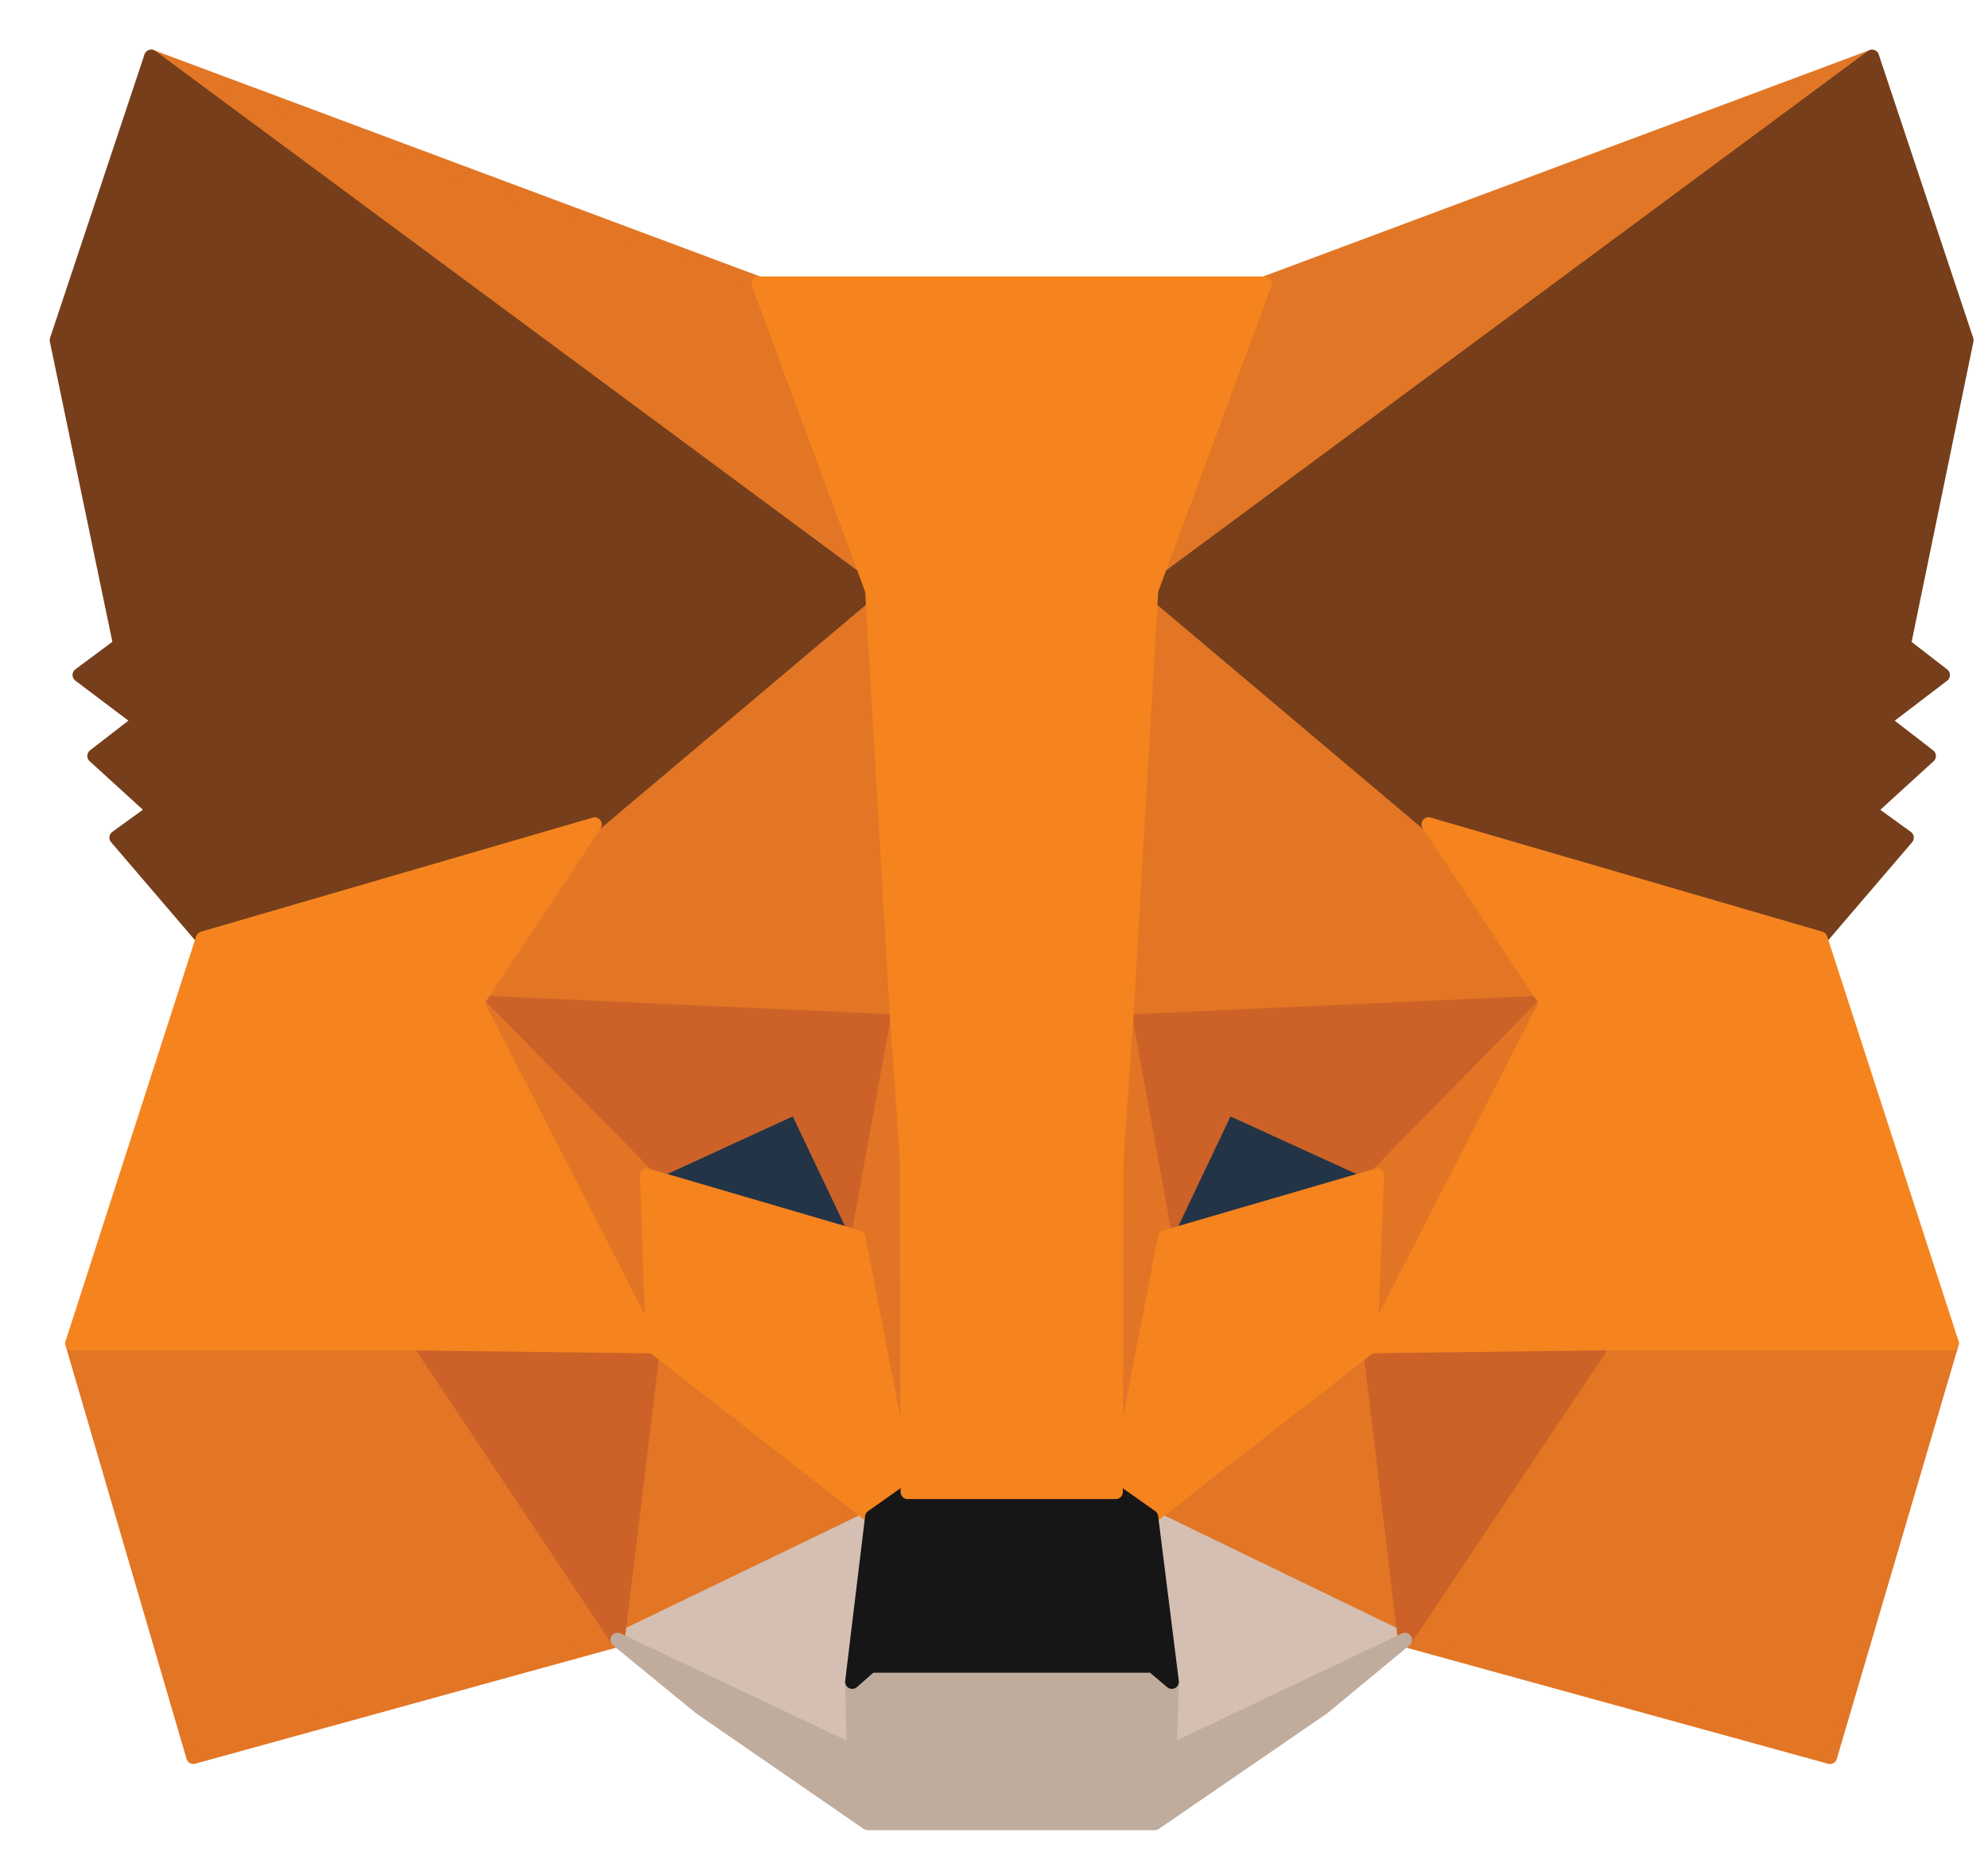
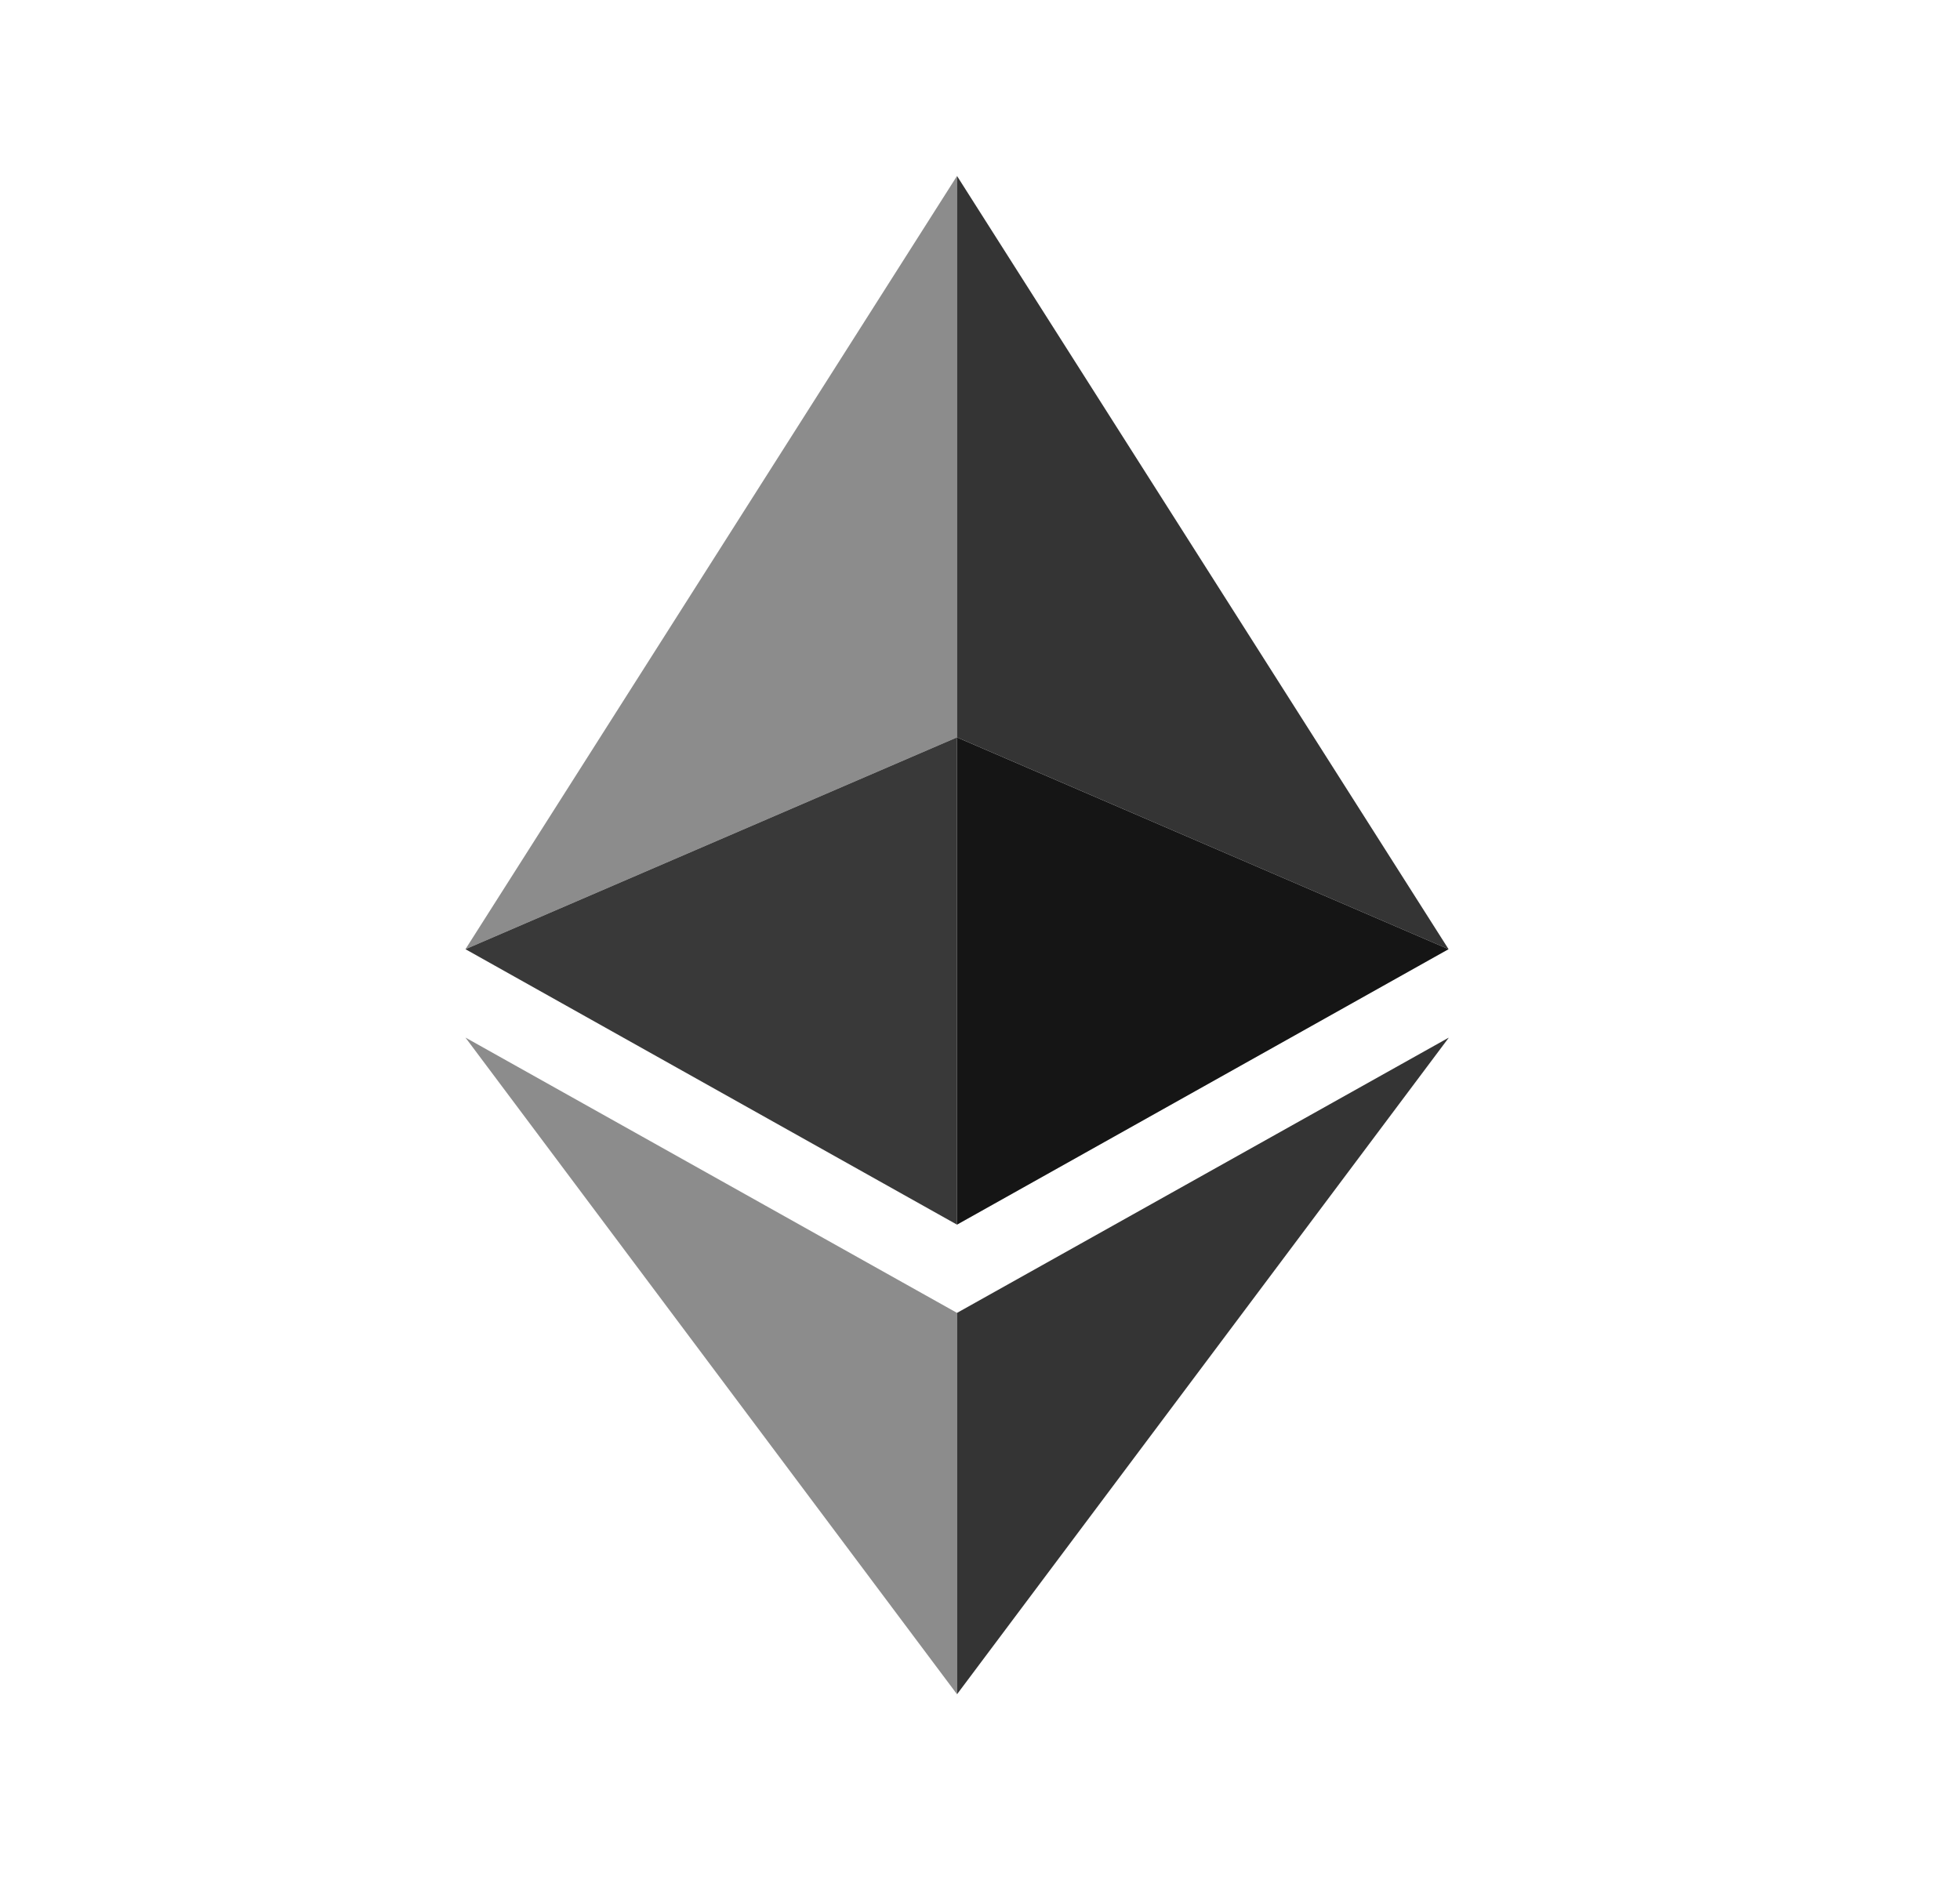
- <svg xmlns="http://www.w3.org/2000/svg" fill="none" height="33" viewBox="0 0 35 33" width="35">
-   <g stroke-linecap="round" stroke-linejoin="round" stroke-width=".25">
-     <path d="m32.958 1-13.134 9.718 2.442-5.727z" fill="#e17726" stroke="#e17726" />
-     <g fill="#e27625" stroke="#e27625">
-       <path d="m2.663 1 13.017 9.809-2.325-5.818z" />
-       <path d="m28.23 23.534-3.495 5.339 7.483 2.06 2.144-7.282z" />
-       <path d="m1.273 23.65 2.131 7.282 7.47-2.06-3.482-5.339z" />
-       <path d="m10.471 14.515-2.079 3.136 7.405.337-.247-7.969z" />
-       <path d="m25.151 14.515-5.157-4.587-.169 8.06 7.405-.337z" />
-       <path d="m10.873 28.872 4.482-2.164-3.858-3.006z" />
-       <path d="m20.266 26.708 4.469 2.164-.611-5.17z" />
+ <svg xmlns="http://www.w3.org/2000/svg" width="259px" height="248px" viewBox="0 0 259 248" version="1.1">
+   <g id="metamask-fox" stroke="none" stroke-width="1" fill="none" fill-rule="evenodd">
+     <g id="full-color/logos/ethereum" transform="translate(5.5, 0)">
+       <g id="Group-7" transform="translate(54.25, 23.25)">
+         <polygon id="Fill-1" fill="#8C8C8C" points="66.712 -0 19.551 74.183 1.756 102.172 66.712 74.183" />
+         <polygon id="Fill-2" fill="#393939" points="1.757 102.172 22.596 113.85 66.713 138.57 66.713 113.85 66.713 74.183" />
+         <polygon id="Fill-3" fill="#343434" points="66.712 -0 66.712 74.183 131.668 102.172 131.668 102.172 113.875 74.183" />
+         <polygon id="Fill-4" fill="#151515" points="66.712 113.85 66.712 138.571 110.831 113.85 131.668 102.171 66.712 74.185" />
+         <polygon id="Fill-5" fill="#8C8C8C" points="1.757 113.85 20.263 138.571 66.713 200.622 66.713 150.23 66.713 150.228 45.896 138.571 1.758 113.85" />
+         <polygon id="Fill-6" fill="#343434" points="87.542 138.571 66.713 150.229 66.713 200.623 113.191 138.571 131.669 113.901 131.669 113.871" />
+       </g>
    </g>
-     <path d="m24.735 28.872-4.469-2.164.364 2.902-.039 1.231z" fill="#d5bfb2" stroke="#d5bfb2" />
-     <path d="m10.873 28.872 4.157 1.97-.026-1.231.351-2.902z" fill="#d5bfb2" stroke="#d5bfb2" />
-     <path d="m15.108 21.784-3.716-1.088 2.624-1.205z" fill="#233447" stroke="#233447" />
-     <path d="m20.513 21.784 1.091-2.293 2.637 1.205z" fill="#233447" stroke="#233447" />
-     <path d="m10.873 28.872.649-5.339-4.131.117z" fill="#cc6228" stroke="#cc6228" />
-     <path d="m24.098 23.534.637 5.339 3.495-5.222z" fill="#cc6228" stroke="#cc6228" />
-     <path d="m27.229 17.651-7.405.337.689 3.797 1.091-2.293 2.637 1.205z" fill="#cc6228" stroke="#cc6228" />
-     <path d="m11.393 20.696 2.624-1.205 1.091 2.293.689-3.797-7.405-.337z" fill="#cc6228" stroke="#cc6228" />
-     <path d="m8.392 17.651 3.105 6.051-.104-3.006z" fill="#e27525" stroke="#e27525" />
-     <path d="m24.241 20.696-.117 3.006 3.105-6.051z" fill="#e27525" stroke="#e27525" />
-     <path d="m15.797 17.988-.689 3.797.87 4.483.195-5.909z" fill="#e27525" stroke="#e27525" />
-     <path d="m19.824 17.988-.364 2.358.182 5.922.87-4.483z" fill="#e27525" stroke="#e27525" />
-     <path d="m20.513 21.784-.87 4.483.624.441 3.858-3.006.117-3.006z" fill="#f5841f" stroke="#f5841f" />
-     <path d="m11.393 20.696.104 3.006 3.858 3.006.624-.441-.87-4.483z" fill="#f5841f" stroke="#f5841f" />
-     <path d="m20.591 30.842.039-1.231-.338-.285h-4.963l-.325.285.026 1.231-4.157-1.97 1.455 1.192 2.949 2.034h5.054l2.962-2.034 1.442-1.192z" fill="#c0ac9d" stroke="#c0ac9d" />
-     <path d="m20.266 26.708-.624-.441h-3.663l-.624.441-.351 2.902.325-.285h4.963l.338.285z" fill="#161616" stroke="#161616" />
-     <path d="m33.517 11.353 1.104-5.364-1.663-4.989-12.692 9.394 4.885 4.12 6.898 2.009 1.52-1.775-.663-.479 1.052-.959-.805-.622 1.052-.803z" fill="#763e1a" stroke="#763e1a" />
-     <path d="m1 5.989 1.117 5.364-.715.531 1.065.803-.805.622 1.052.959-.663.479 1.52 1.775 6.898-2.009 4.885-4.12-12.692-9.394z" fill="#763e1a" stroke="#763e1a" />
-     <path d="m32.049 16.523-6.898-2.009 2.079 3.136-3.105 6.051 4.105-.052h6.132z" fill="#f5841f" stroke="#f5841f" />
-     <path d="m10.47 14.515-6.898 2.009-2.299 7.127h6.119l4.105.052-3.105-6.051z" fill="#f5841f" stroke="#f5841f" />
-     <path d="m19.824 17.988.442-7.593 2.001-5.403h-8.912l2.001 5.403.442 7.593.169 2.384.013 5.896h3.663l.013-5.896z" fill="#f5841f" stroke="#f5841f" />
  </g>
</svg>
